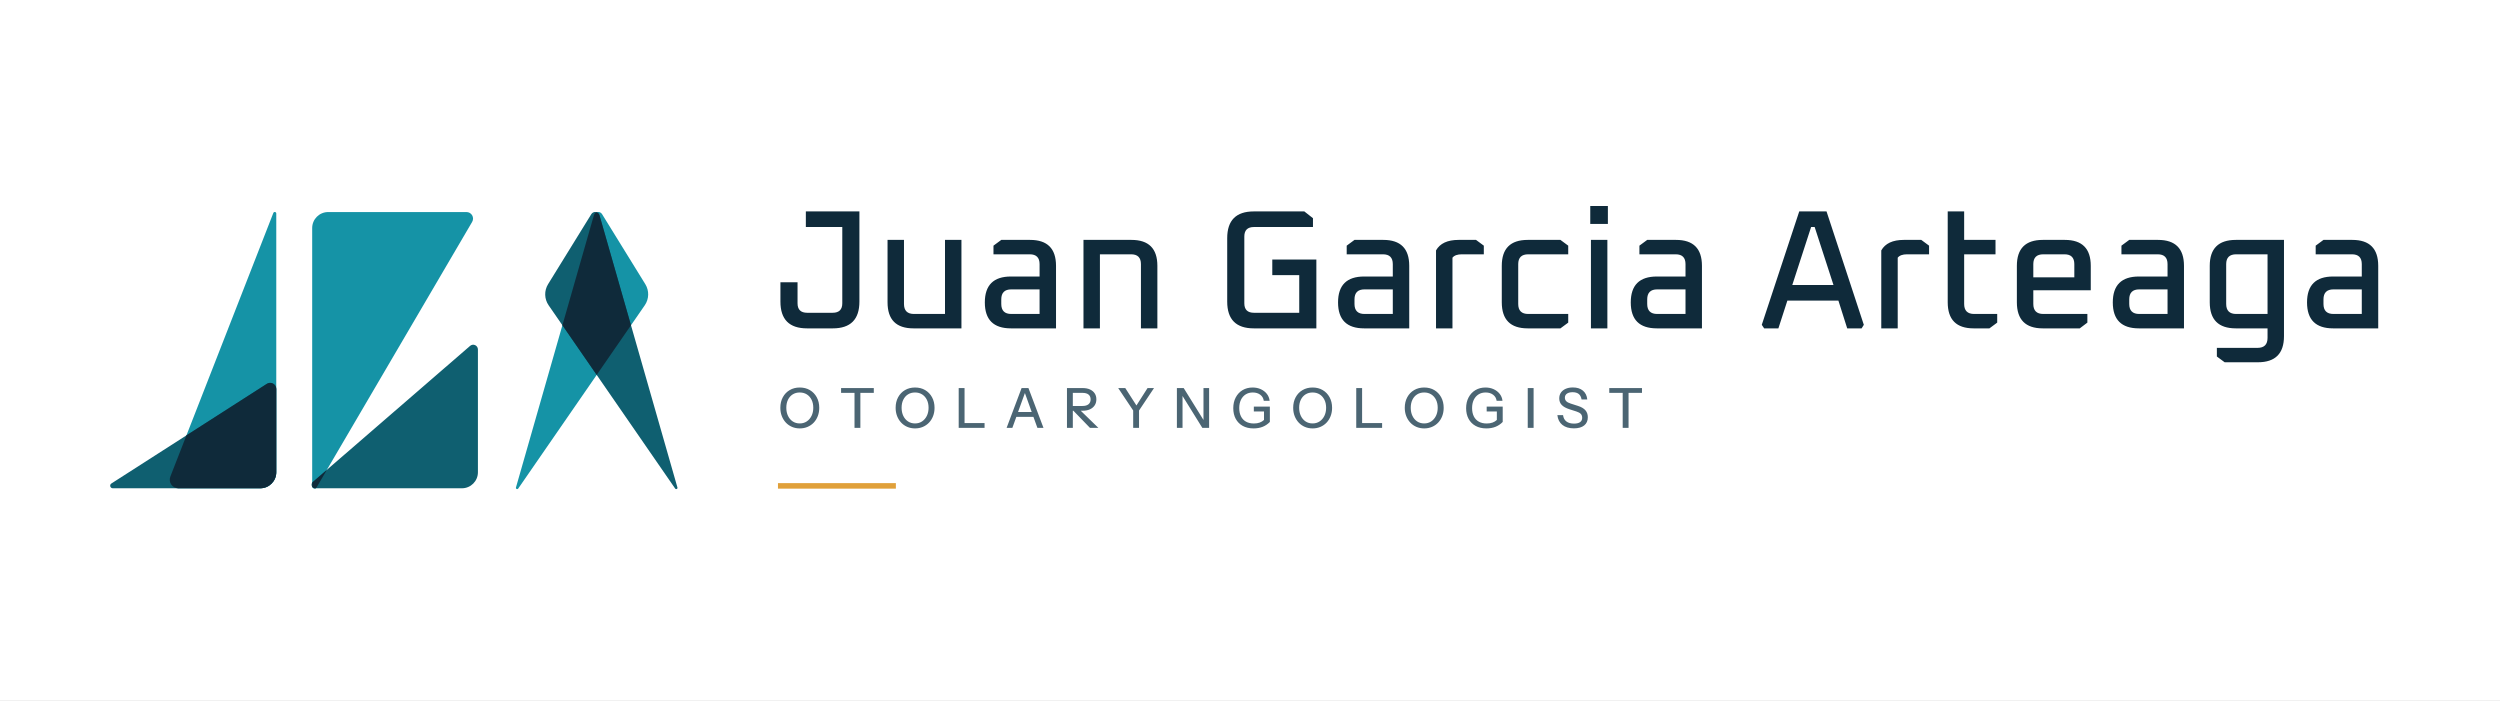
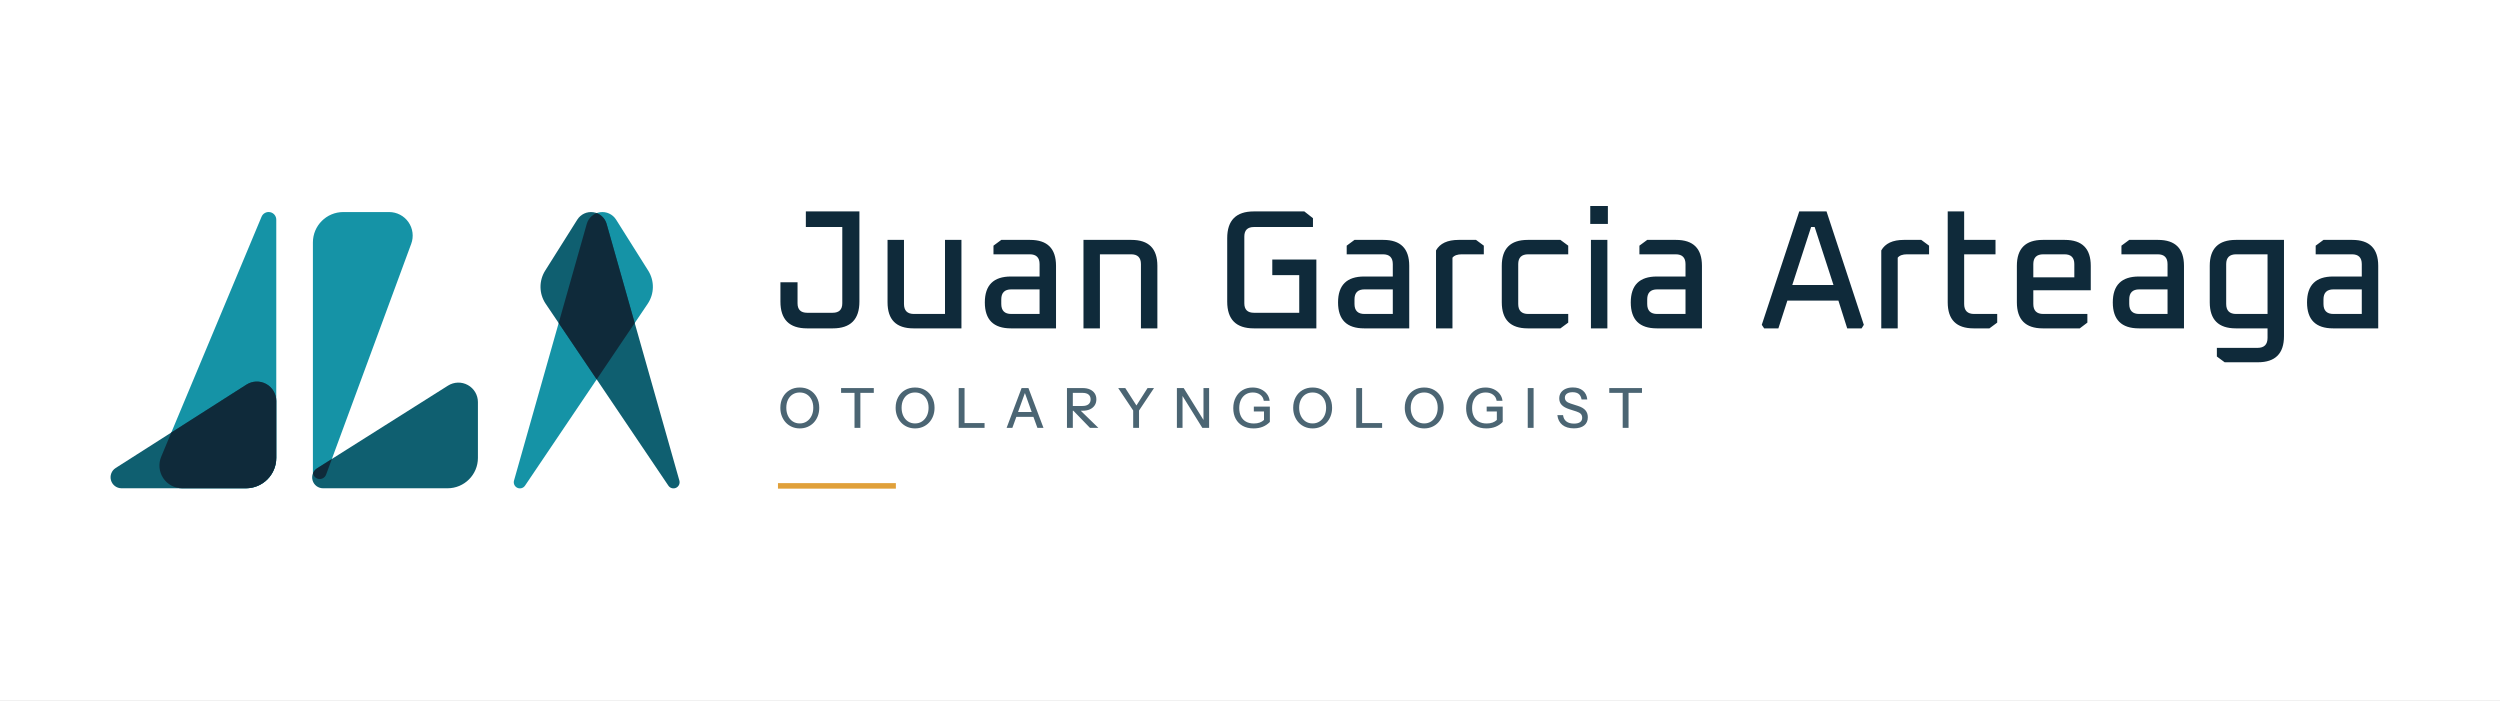
<svg xmlns="http://www.w3.org/2000/svg" viewBox="0 0 1357 380" width="1357" height="380">
  <rect width="100%" height="100%" fill="#ffffff" />
  <g id="jga" transform="translate(60 115.101) scale(1.49935)">
    <defs>
      <clipPath id="jga-0">
-         <path d="M58.95 0.3A0.55 0.55 0 0 1 60 0.49L60 94.21A5.79 5.79 0 0 1 54.21 100L24.55 100A3.1 3.1 0 0 1 21.65 95.77Z" />
+         <path d="M54.67 1.7A2.77 2.77 0 0 1 60 2.77L60 89A11 11 0 0 1 49 100L25.92 100A8.23 8.23 0 0 1 18.33 88.6Z" />
      </clipPath>
      <clipPath id="jga-1">
-         <path d="M73 5.79A5.79 5.79 0 0 1 78.79 0L128.86 0A2.37 2.37 0 0 1 130.91 3.57L74.59 99.69A0.85 0.85 0 0 1 73 99.26Z" />
+         <path d="M73.26 11A11 11 0 0 1 84.26 0L100.86 0A8.53 8.53 0 0 1 108.86 11.48L78.06 95A2.47 2.47 0 0 1 73.26 94.14Z" />
      </clipPath>
      <clipPath id="jga-2">
-         <path d="M147.61 100.07A0.46 0.46 0 0 1 146.78 99.68L174.99 1.14A1.63 1.63 0 0 1 177.93 0.73L193.6 26.11A7 7 0 0 1 193.4 33.76Z" />
+         <path d="M150.07 99.02A2.22 2.22 0 0 1 146.08 97.17L172.41 4.27A5.87 5.87 0 0 1 183.02 2.74L194.65 21.21A11 11 0 0 1 194.46 33.22Z" />
      </clipPath>
    </defs>
-     <path fill="#1593a6" d="M58.95 0.3A0.55 0.55 0 0 1 60 0.49L60 94.21A5.79 5.79 0 0 1 54.21 100L24.55 100A3.1 3.1 0 0 1 21.65 95.77Z" />
-     <path fill="#0f5f70" d="M0.3 98.27A0.94 0.94 0 0 0 0.8 100L54.21 100A5.79 5.79 0 0 0 60 94.21L60 64.05A2.21 2.21 0 0 0 56.59 62.18Z" />
-     <path fill="#0f2a3a" clip-path="url(#jga-0)" d="M0.3 98.27A0.94 0.94 0 0 0 0.8 100L54.21 100A5.79 5.79 0 0 0 60 94.21L60 64.05A2.21 2.21 0 0 0 56.59 62.18Z" />
-     <path fill="#1593a6" d="M73 5.79A5.79 5.79 0 0 1 78.79 0L128.86 0A2.37 2.37 0 0 1 130.91 3.57L74.59 99.69A0.85 0.85 0 0 1 73 99.26Z" />
-     <path fill="#0f5f70" d="M73.21 97.74A1.29 1.29 0 0 0 74.06 100L127.21 100A5.79 5.79 0 0 0 133 94.21L133 49.74A1.71 1.71 0 0 0 130.18 48.44Z" />
-     <path fill="#0f2a3a" clip-path="url(#jga-1)" d="M73.21 97.74A1.29 1.29 0 0 0 74.06 100L127.21 100A5.79 5.79 0 0 0 133 94.21L133 49.74A1.71 1.71 0 0 0 130.18 48.44Z" />
-     <path fill="#1593a6" d="M147.61 100.07A0.46 0.46 0 0 1 146.78 99.68L174.99 1.14A1.63 1.63 0 0 1 177.93 0.73L193.6 26.11A7 7 0 0 1 193.4 33.76Z" />
-     <path fill="#0f5f70" d="M204.39 100.07A0.46 0.46 0 0 0 205.22 99.68L177.01 1.14A1.63 1.63 0 0 0 174.07 0.73L158.4 26.11A7 7 0 0 0 158.6 33.76Z" />
-     <path fill="#0f2a3a" clip-path="url(#jga-2)" d="M204.39 100.07A0.46 0.46 0 0 0 205.22 99.68L177.01 1.14A1.63 1.63 0 0 0 174.07 0.73L158.4 26.11A7 7 0 0 0 158.6 33.76Z" />
+     <path fill="#1593a6" d="M54.67 1.7A2.77 2.77 0 0 1 60 2.77L60 89A11 11 0 0 1 49 100L25.92 100A8.23 8.23 0 0 1 18.33 88.6Z" />
+     <path fill="#0f5f70" d="M1.84 92.67A3.98 3.98 0 0 0 3.97 100L49 100A11 11 0 0 0 60 89L60 68.39A7.02 7.02 0 0 0 49.2 62.47Z" />
+     <path fill="#0f2a3a" clip-path="url(#jga-0)" d="M1.84 92.67A3.98 3.98 0 0 0 3.97 100L49 100A11 11 0 0 0 60 89L60 68.39A7.02 7.02 0 0 0 49.2 62.47Z" />
+     <path fill="#1593a6" d="M73.26 11A11 11 0 0 1 84.26 0L100.86 0A8.53 8.53 0 0 1 108.86 11.48L78.06 95A2.47 2.47 0 0 1 73.26 94.14Z" />
+     <path fill="#0f5f70" d="M74.84 92.72A3.94 3.94 0 0 0 76.94 100L122 100A11 11 0 0 0 133 89L133 68.8A7.06 7.06 0 0 0 122.18 62.83Z" />
+     <path fill="#0f2a3a" clip-path="url(#jga-1)" d="M74.84 92.72A3.94 3.94 0 0 0 76.94 100L122 100A11 11 0 0 0 133 89L133 68.8A7.06 7.06 0 0 0 122.18 62.83Z" />
+     <path fill="#1593a6" d="M150.07 99.02A2.22 2.22 0 0 1 146.08 97.17L172.41 4.27A5.87 5.87 0 0 1 183.02 2.74L194.65 21.21A11 11 0 0 1 194.46 33.22Z" />
+     <path fill="#0f5f70" d="M201.93 99.02A2.22 2.22 0 0 0 205.92 97.17L179.59 4.27A5.87 5.87 0 0 0 168.98 2.74L157.35 21.21A11 11 0 0 0 157.54 33.22Z" />
+     <path fill="#0f2a3a" clip-path="url(#jga-2)" d="M201.93 99.02A2.22 2.22 0 0 0 205.92 97.17L179.59 4.27A5.87 5.87 0 0 0 168.98 2.74L157.35 21.21A11 11 0 0 0 157.54 33.22Z" />
  </g>
  <g transform="translate(-79.66 0)">
    <path d="M503.275 163.704V153.216H512.567V164.624Q512.567 169.776 517.811 169.776H531.611Q536.855 169.776 536.855 164.624V123.224H517.075V114.76H546.147V163.704Q546.147 178.24 531.703 178.24H517.719Q503.275 178.24 503.275 163.704ZM561.419 164.072V130.216H570.343V164.992Q570.343 170.42 575.771 170.42H592.607V130.216H601.531V178.24H575.495Q561.419 178.24 561.419 164.072ZM628.395 178.24Q614.227 178.24 614.227 164.164Q614.227 150.088 628.395 150.088H643.943V143.372Q643.943 138.036 638.607 138.036H618.919V133.344L623.151 130.216H638.791Q652.867 130.216 652.867 144.292V178.24ZM623.151 164.992Q623.151 170.42 628.579 170.42H643.943V157.08H628.579Q623.151 157.08 623.151 162.508ZM667.771 178.24V130.216H693.807Q707.883 130.216 707.883 144.292V178.24H698.959V143.372Q698.959 138.036 693.623 138.036H676.695V178.24ZM745.787 163.704V129.296Q745.787 114.76 760.231 114.76H787.647L792.339 118.44V123.224H760.323Q755.079 123.224 755.079 128.376V164.624Q755.079 169.776 760.323 169.776H784.887V149.352H770.259V140.888H794.179V178.24H760.231Q745.787 178.24 745.787 163.704ZM820.123 178.24Q805.955 178.24 805.955 164.164Q805.955 150.088 820.123 150.088H835.671V143.372Q835.671 138.036 830.335 138.036H810.647V133.344L814.879 130.216H830.519Q844.595 130.216 844.595 144.292V178.24ZM814.879 164.992Q814.879 170.42 820.307 170.42H835.671V157.08H820.307Q814.879 157.08 814.879 162.508ZM859.131 178.24V135.92Q862.351 130.216 871.367 130.216H880.843L885.075 133.344V138.036H873.115Q869.527 138.036 868.055 139.876V178.24ZM894.827 164.072V144.292Q894.827 130.216 908.903 130.216H926.659L930.891 133.344V138.036H909.179Q903.751 138.036 903.751 143.372V164.992Q903.751 170.42 909.179 170.42H930.891V175.112L926.659 178.24H908.903Q894.827 178.24 894.827 164.072ZM942.851 121.568V111.816H952.419V121.568ZM943.219 178.24V130.216H952.143V178.24ZM979.007 178.24Q964.839 178.24 964.839 164.164Q964.839 150.088 979.007 150.088H994.555V143.372Q994.555 138.036 989.219 138.036H969.531V133.344L973.763 130.216H989.403Q1003.479 130.216 1003.479 144.292V178.24ZM973.763 164.992Q973.763 170.42 979.191 170.42H994.555V157.08H979.191Q973.763 157.08 973.763 162.508ZM1035.955 176.308 1056.287 114.76H1071.099L1091.339 176.308L1090.143 178.24H1082.323L1077.539 163.152H1049.847L1044.971 178.24H1037.243ZM1052.515 154.688H1074.871L1064.659 123.224H1062.727ZM1100.815 178.24V135.92Q1104.035 130.216 1113.051 130.216H1122.527L1126.759 133.344V138.036H1114.799Q1111.211 138.036 1109.739 139.876V178.24ZM1136.879 164.072V114.76H1145.803V130.216H1162.823V138.036H1145.803V164.992Q1145.803 170.42 1151.231 170.42H1163.743V175.112L1159.511 178.24H1150.955Q1136.879 178.24 1136.879 164.072ZM1174.415 164.072V144.292Q1174.415 130.216 1188.491 130.216H1200.451Q1214.527 130.216 1214.527 144.292V157.54H1183.339V164.992Q1183.339 170.42 1188.767 170.42H1212.687V175.112L1208.547 178.24H1188.491Q1174.415 178.24 1174.415 164.072ZM1183.339 150.548H1205.603V143.372Q1205.603 138.036 1200.267 138.036H1188.767Q1183.339 138.036 1183.339 143.372ZM1240.655 178.24Q1226.487 178.24 1226.487 164.164Q1226.487 150.088 1240.655 150.088H1256.203V143.372Q1256.203 138.036 1250.867 138.036H1231.179V133.344L1235.411 130.216H1251.051Q1265.127 130.216 1265.127 144.292V178.24ZM1235.411 164.992Q1235.411 170.42 1240.839 170.42H1256.203V157.08H1240.839Q1235.411 157.08 1235.411 162.508ZM1279.111 164.072V144.292Q1279.111 130.216 1293.279 130.216H1319.407V182.472Q1319.407 196.64 1305.239 196.64H1287.207L1282.975 193.512V188.82H1305.055Q1310.483 188.82 1310.483 183.392V178.24H1293.279Q1279.111 178.24 1279.111 164.072ZM1288.035 164.992Q1288.035 170.42 1293.463 170.42H1310.483V138.036H1293.463Q1288.035 138.036 1288.035 143.372ZM1346.087 178.24Q1331.919 178.24 1331.919 164.164Q1331.919 150.088 1346.087 150.088H1361.635V143.372Q1361.635 138.036 1356.299 138.036H1336.611V133.344L1340.843 130.216H1356.483Q1370.559 130.216 1370.559 144.292V178.24ZM1340.843 164.992Q1340.843 170.42 1346.271 170.42H1361.635V157.08H1346.271Q1340.843 157.08 1340.843 162.508Z" fill="#0f2a3a" />
    <path d="M513.789 232.54Q511.479 232.54 509.559 231.715Q507.639 230.89 506.229 229.39Q504.819 227.89 504.024 225.85Q503.229 223.81 503.229 221.35Q503.229 218.11 504.579 215.62Q505.929 213.13 508.314 211.735Q510.699 210.34 513.759 210.34Q516.879 210.34 519.249 211.735Q521.619 213.13 522.984 215.62Q524.349 218.11 524.349 221.38Q524.349 223.81 523.554 225.865Q522.759 227.92 521.349 229.405Q519.939 230.89 518.004 231.715Q516.069 232.54 513.789 232.54ZM513.759 229.84Q515.919 229.84 517.569 228.745Q519.219 227.65 520.164 225.73Q521.109 223.81 521.109 221.32Q521.109 218.86 520.179 216.985Q519.249 215.11 517.599 214.075Q515.949 213.04 513.759 213.04Q511.569 213.04 509.934 214.075Q508.299 215.11 507.384 216.97Q506.469 218.83 506.469 221.32Q506.469 223.84 507.399 225.76Q508.329 227.68 509.964 228.76Q511.599 229.84 513.759 229.84ZM543.489 232.24V213.25H536.199V210.64H553.959V213.25H546.669V232.24ZM576.369 232.54Q574.059 232.54 572.139 231.715Q570.219 230.89 568.809 229.39Q567.399 227.89 566.604 225.85Q565.809 223.81 565.809 221.35Q565.809 218.11 567.159 215.62Q568.509 213.13 570.894 211.735Q573.279 210.34 576.339 210.34Q579.459 210.34 581.829 211.735Q584.199 213.13 585.564 215.62Q586.929 218.11 586.929 221.38Q586.929 223.81 586.134 225.865Q585.339 227.92 583.929 229.405Q582.519 230.89 580.584 231.715Q578.649 232.54 576.369 232.54ZM576.339 229.84Q578.499 229.84 580.149 228.745Q581.799 227.65 582.744 225.73Q583.689 223.81 583.689 221.32Q583.689 218.86 582.759 216.985Q581.829 215.11 580.179 214.075Q578.529 213.04 576.339 213.04Q574.149 213.04 572.514 214.075Q570.879 215.11 569.964 216.97Q569.049 218.83 569.049 221.32Q569.049 223.84 569.979 225.76Q570.909 227.68 572.544 228.76Q574.179 229.84 576.339 229.84ZM600.039 232.24V210.64H603.219V229.63H614.079V232.24ZM626.049 232.24 634.179 210.64H637.899L646.059 232.24H642.759L640.599 226.27H631.329L629.169 232.24ZM635.979 213.34 632.259 223.63H639.669ZM658.809 232.24V210.64H667.329Q669.669 210.64 671.319 211.405Q672.969 212.17 673.869 213.535Q674.769 214.9 674.769 216.76Q674.769 218.62 673.869 220.0Q672.969 221.38 671.319 222.16Q669.669 222.94 667.329 222.94H666.279L675.849 232.24H671.289L662.289 222.94H661.989V232.24ZM661.989 220.36H667.239Q669.399 220.36 670.524 219.415Q671.649 218.47 671.649 216.79Q671.649 215.11 670.539 214.18Q669.429 213.25 667.239 213.25H661.989ZM694.749 232.24V222.82L686.619 210.64H690.459L696.519 220.09L702.549 210.64H706.059L697.929 222.82V232.24ZM718.479 232.24V210.64H722.169L732.909 227.95V210.64H735.969V232.24H732.279L721.539 214.93V232.24ZM760.059 232.54Q756.669 232.54 754.209 231.175Q751.749 229.81 750.414 227.35Q749.079 224.89 749.079 221.56Q749.079 218.26 750.414 215.725Q751.749 213.19 754.119 211.765Q756.489 210.34 759.579 210.34Q762.039 210.34 764.034 211.255Q766.029 212.17 767.304 213.79Q768.579 215.41 768.819 217.54H765.639Q765.339 215.47 763.719 214.255Q762.099 213.04 759.669 213.04Q757.449 213.04 755.799 214.09Q754.149 215.14 753.234 217.03Q752.319 218.92 752.319 221.5Q752.319 224.11 753.249 225.985Q754.179 227.86 755.964 228.865Q757.749 229.87 760.269 229.87Q762.069 229.87 763.449 229.36Q764.769 228.88 765.759 227.95V223.33H760.239V220.69H768.939V229.03Q767.259 230.77 765.069 231.655Q762.879 232.54 760.059 232.54ZM792.159 232.54Q789.849 232.54 787.929 231.715Q786.009 230.89 784.599 229.39Q783.189 227.89 782.394 225.85Q781.599 223.81 781.599 221.35Q781.599 218.11 782.949 215.62Q784.299 213.13 786.684 211.735Q789.069 210.34 792.129 210.34Q795.249 210.34 797.619 211.735Q799.989 213.13 801.354 215.62Q802.719 218.11 802.719 221.38Q802.719 223.81 801.924 225.865Q801.129 227.92 799.719 229.405Q798.309 230.89 796.374 231.715Q794.439 232.54 792.159 232.54ZM792.129 229.84Q794.289 229.84 795.939 228.745Q797.589 227.65 798.534 225.73Q799.479 223.81 799.479 221.32Q799.479 218.86 798.549 216.985Q797.619 215.11 795.969 214.075Q794.319 213.04 792.129 213.04Q789.939 213.04 788.304 214.075Q786.669 215.11 785.754 216.97Q784.839 218.83 784.839 221.32Q784.839 223.84 785.769 225.76Q786.699 227.68 788.334 228.76Q789.969 229.84 792.129 229.84ZM815.829 232.24V210.64H819.009V229.63H829.869V232.24ZM852.729 232.54Q850.419 232.54 848.499 231.715Q846.579 230.89 845.169 229.39Q843.759 227.89 842.964 225.85Q842.169 223.81 842.169 221.35Q842.169 218.11 843.519 215.62Q844.869 213.13 847.254 211.735Q849.639 210.34 852.699 210.34Q855.819 210.34 858.189 211.735Q860.559 213.13 861.924 215.62Q863.289 218.11 863.289 221.38Q863.289 223.81 862.494 225.865Q861.699 227.92 860.289 229.405Q858.879 230.89 856.944 231.715Q855.009 232.54 852.729 232.54ZM852.699 229.84Q854.859 229.84 856.509 228.745Q858.159 227.65 859.104 225.73Q860.049 223.81 860.049 221.32Q860.049 218.86 859.119 216.985Q858.189 215.11 856.539 214.075Q854.889 213.04 852.699 213.04Q850.509 213.04 848.874 214.075Q847.239 215.11 846.324 216.97Q845.409 218.83 845.409 221.32Q845.409 223.84 846.339 225.76Q847.269 227.68 848.904 228.76Q850.539 229.84 852.699 229.84ZM886.449 232.54Q883.059 232.54 880.599 231.175Q878.139 229.81 876.804 227.35Q875.469 224.89 875.469 221.56Q875.469 218.26 876.804 215.725Q878.139 213.19 880.509 211.765Q882.879 210.34 885.969 210.34Q888.429 210.34 890.424 211.255Q892.419 212.17 893.694 213.79Q894.969 215.41 895.209 217.54H892.029Q891.729 215.47 890.109 214.255Q888.489 213.04 886.059 213.04Q883.839 213.04 882.189 214.09Q880.539 215.14 879.624 217.03Q878.709 218.92 878.709 221.5Q878.709 224.11 879.639 225.985Q880.569 227.86 882.354 228.865Q884.139 229.87 886.659 229.87Q888.459 229.87 889.839 229.36Q891.159 228.88 892.149 227.95V223.33H886.629V220.69H895.329V229.03Q893.649 230.77 891.459 231.655Q889.269 232.54 886.449 232.54ZM908.919 232.24V210.64H912.099V232.24ZM933.969 232.51Q930.069 232.51 927.729 230.65Q925.389 228.79 924.999 225.34H928.089Q928.359 227.59 929.889 228.76Q931.419 229.93 934.029 229.93Q936.219 229.93 937.344 229.12Q938.469 228.31 938.469 226.81Q938.469 225.46 937.719 224.665Q936.969 223.87 935.349 223.36L931.599 222.16Q928.719 221.23 927.369 219.82Q926.019 218.41 926.019 216.25Q926.019 214.42 926.934 213.1Q927.849 211.78 929.514 211.045Q931.179 210.31 933.399 210.31Q936.819 210.31 938.874 212.035Q940.929 213.76 941.229 216.82H938.139Q937.779 214.78 936.579 213.835Q935.379 212.89 933.279 212.89Q931.299 212.89 930.189 213.67Q929.079 214.45 929.079 215.86Q929.079 217.0 929.814 217.765Q930.549 218.53 932.259 219.07L936.189 220.33Q938.919 221.2 940.224 222.7Q941.529 224.2 941.529 226.48Q941.529 229.36 939.549 230.935Q937.569 232.51 933.969 232.51ZM960.459 232.24V213.25H953.169V210.64H970.929V213.25H963.639V232.24Z" fill="#4b6573" />
    <rect x="501.939" y="262.24" width="64" height="3" fill="#e0a03a" />
  </g>
</svg>
